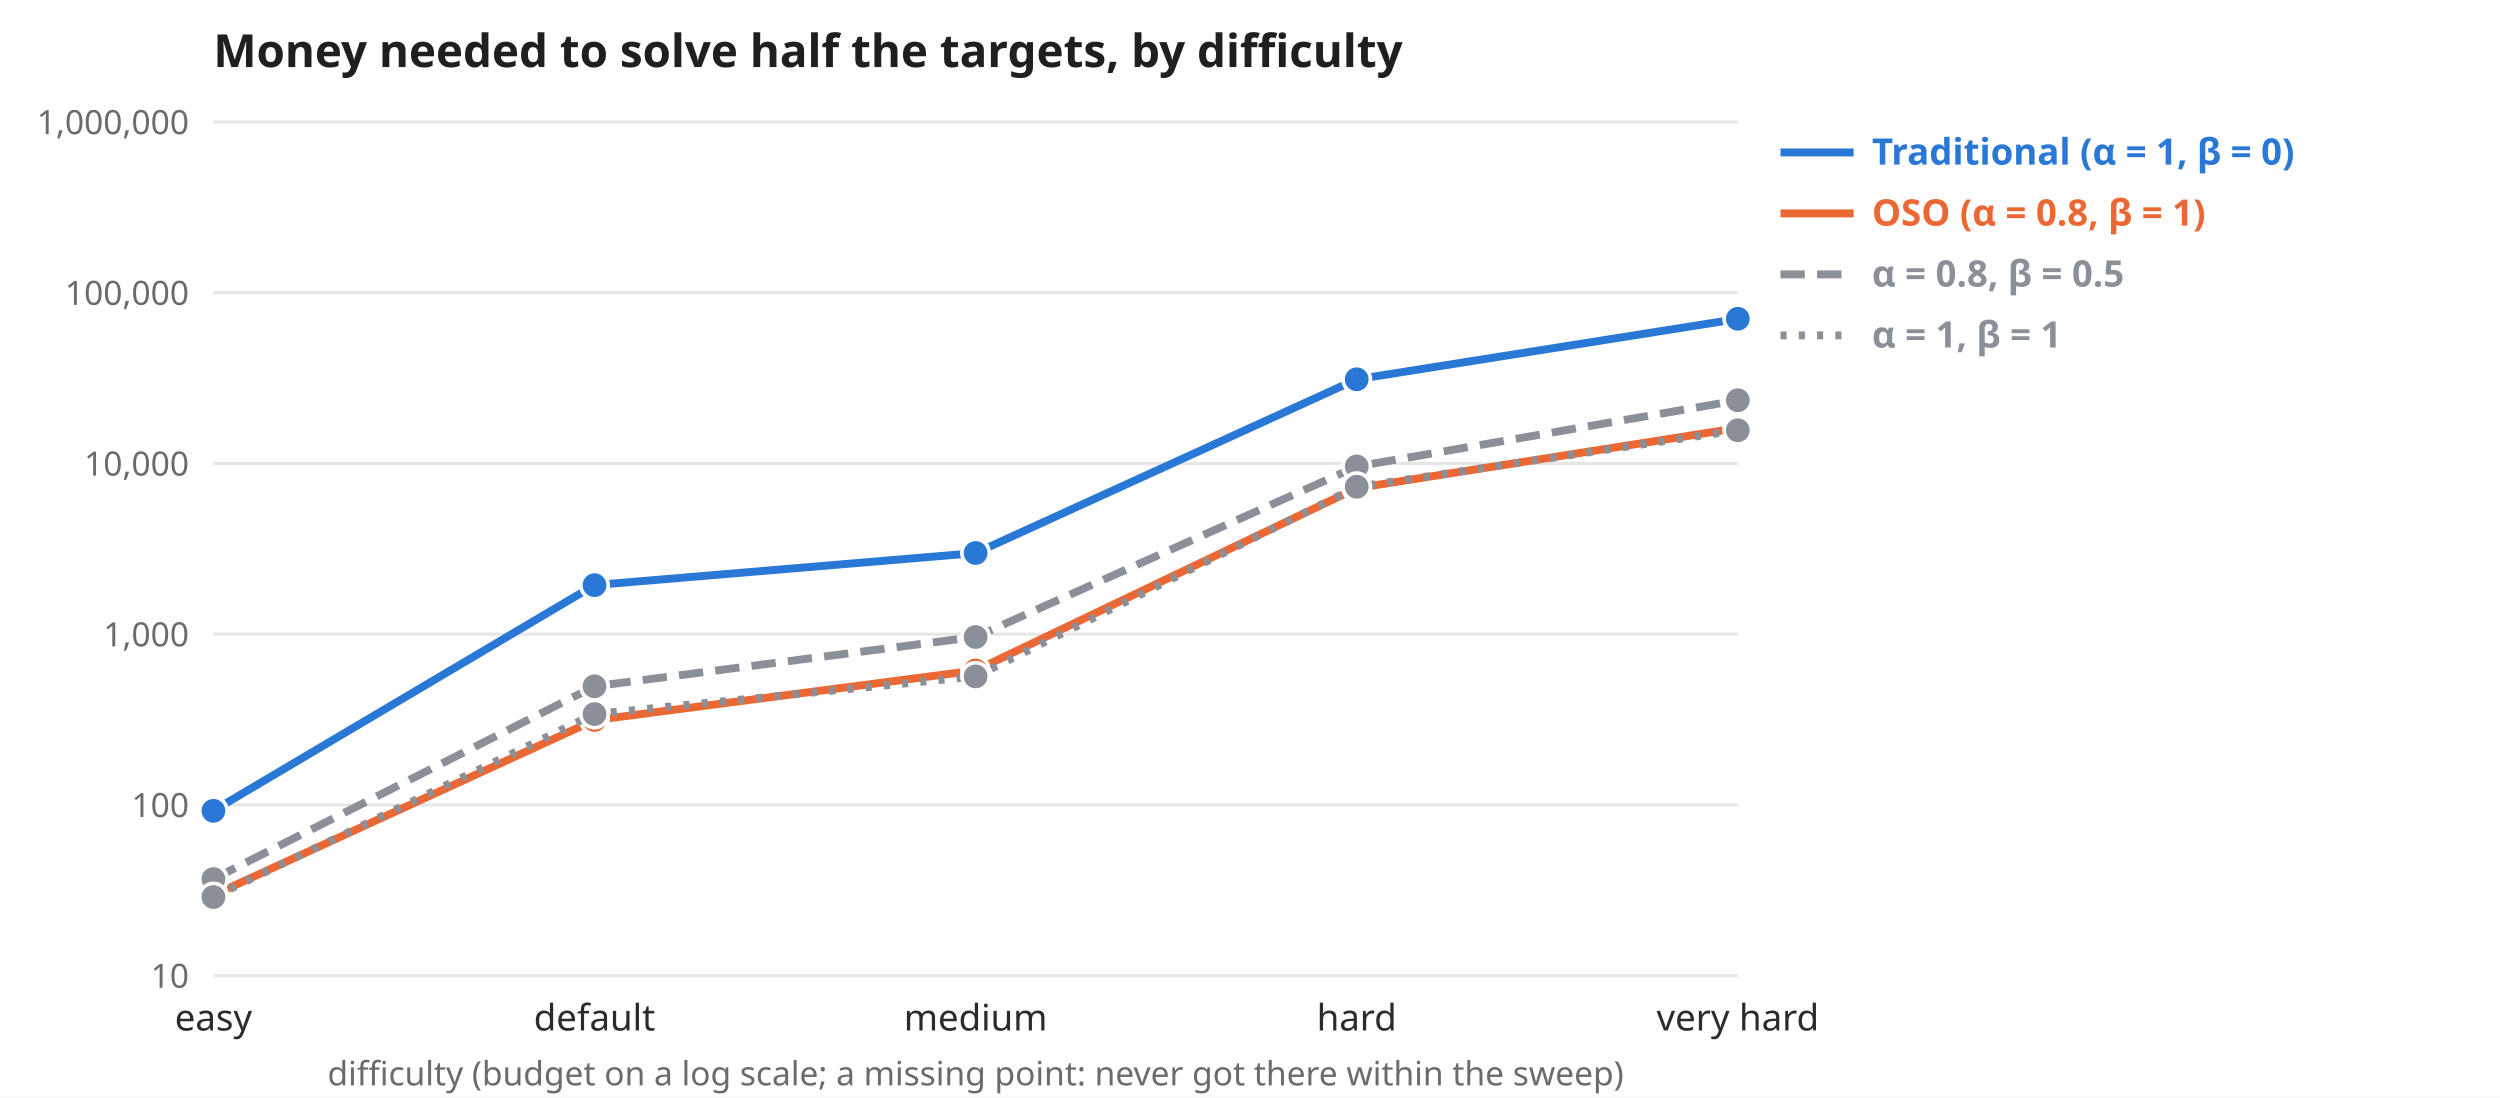
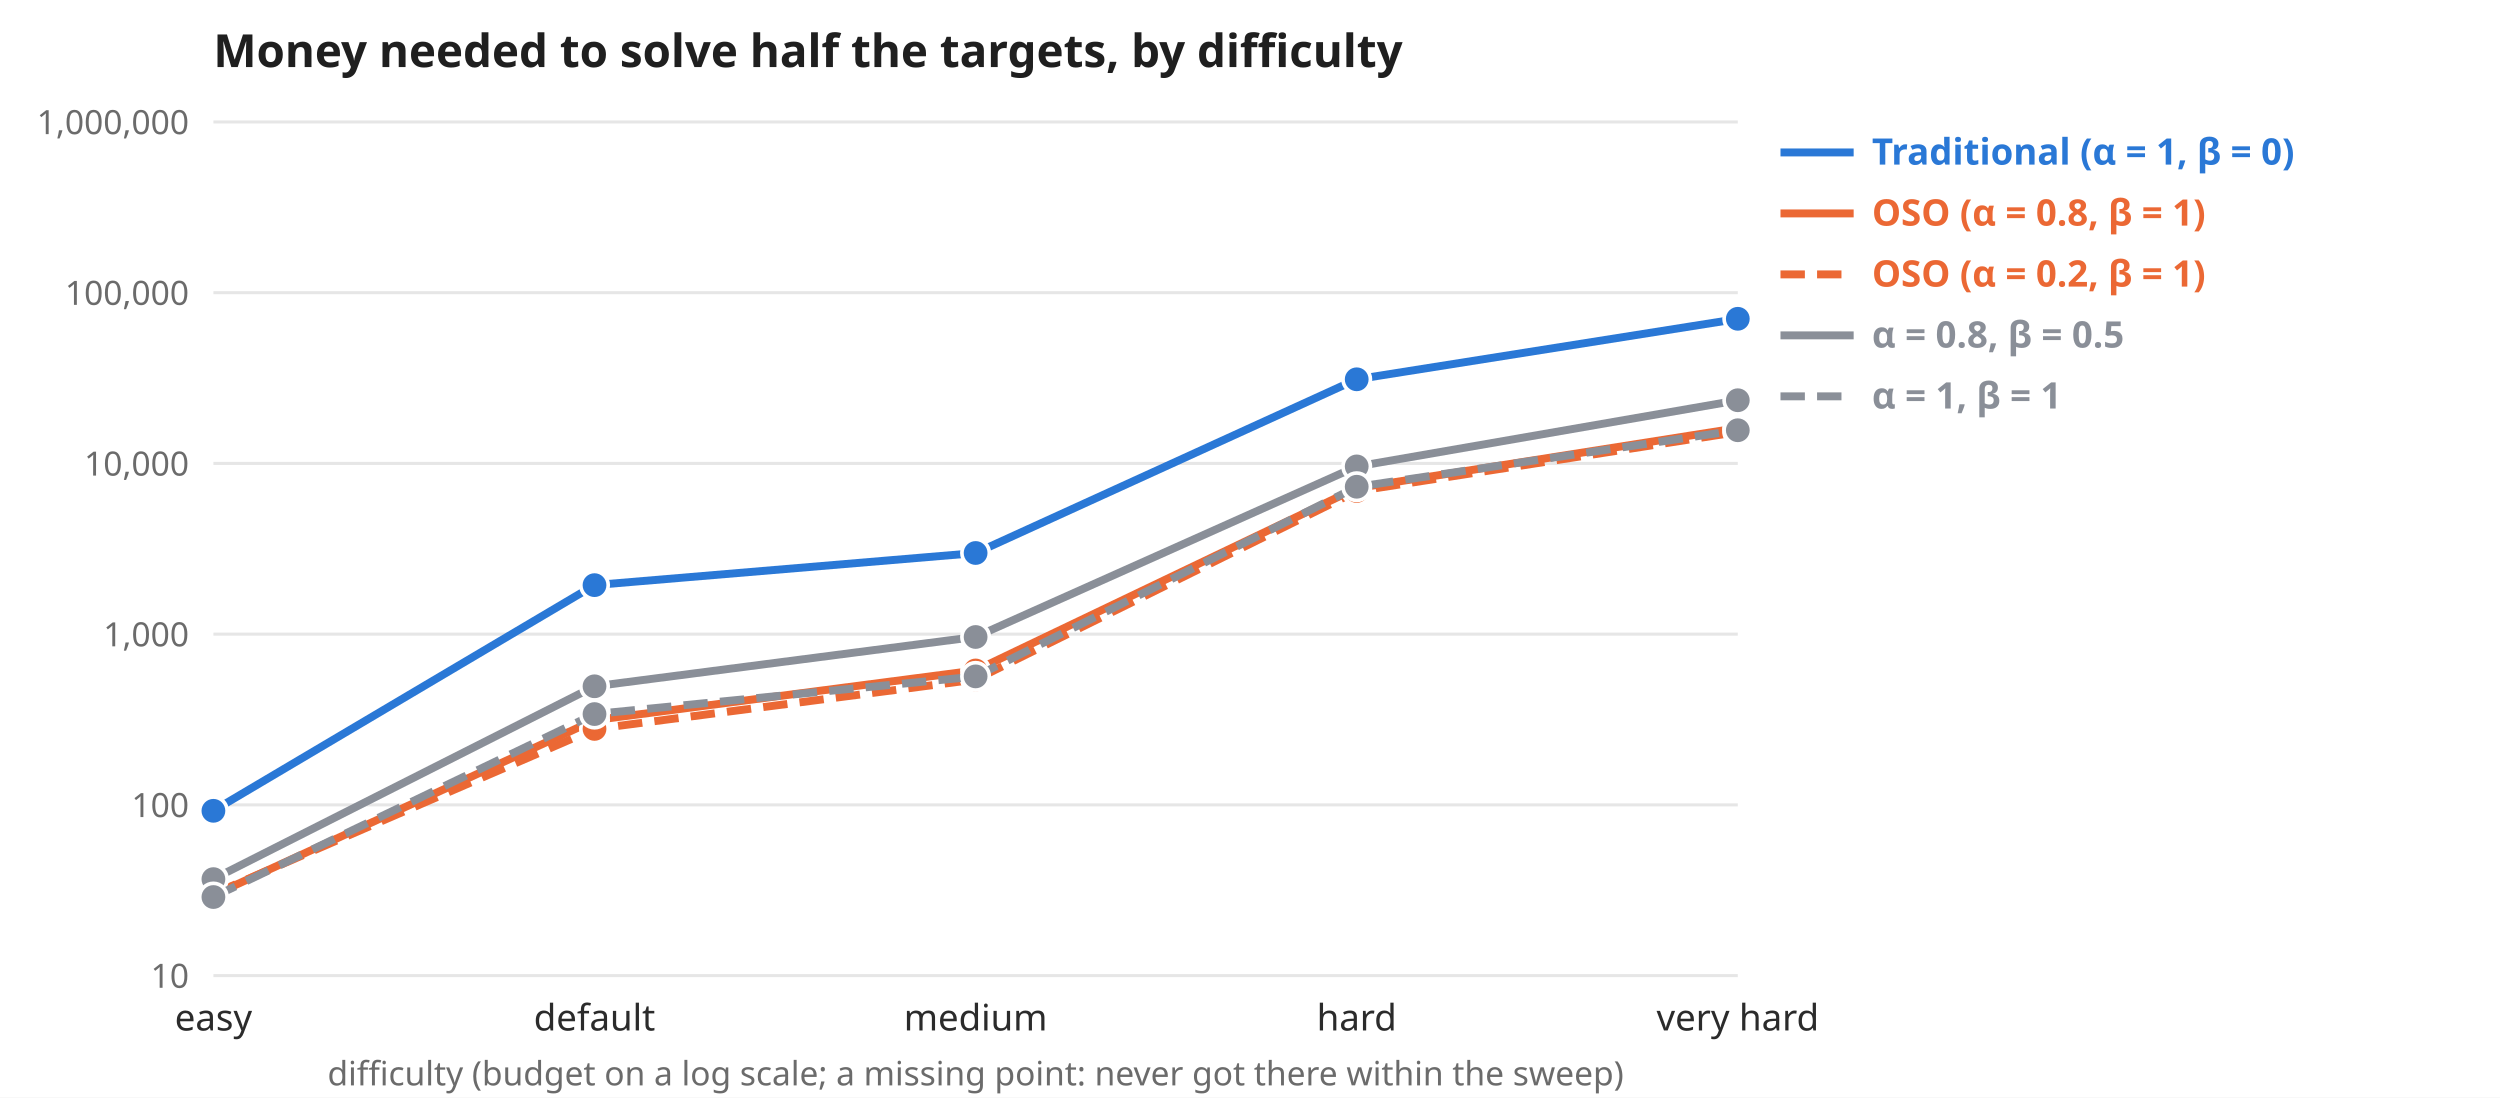
<svg xmlns="http://www.w3.org/2000/svg" viewBox="0 0 820 360" font-family="system-ui, sans-serif">
  <rect width="820" height="360" fill="#fff" />
  <text x="70" y="22" font-size="15" font-weight="700" fill="#1f1f1f">Money needed to solve half the targets, by difficulty</text>
  <line x1="70" x2="570" y1="320" y2="320" stroke="#e6e6e6" />
  <text x="62" y="324" text-anchor="end" font-size="11" fill="#6b6b6b">10</text>
  <line x1="70" x2="570" y1="264" y2="264" stroke="#e6e6e6" />
  <text x="62" y="268" text-anchor="end" font-size="11" fill="#6b6b6b">100</text>
  <line x1="70" x2="570" y1="208" y2="208" stroke="#e6e6e6" />
  <text x="62" y="212" text-anchor="end" font-size="11" fill="#6b6b6b">1,000</text>
  <line x1="70" x2="570" y1="152" y2="152" stroke="#e6e6e6" />
  <text x="62" y="156" text-anchor="end" font-size="11" fill="#6b6b6b">10,000</text>
  <line x1="70" x2="570" y1="96" y2="96" stroke="#e6e6e6" />
  <text x="62" y="100" text-anchor="end" font-size="11" fill="#6b6b6b">100,000</text>
  <line x1="70" x2="570" y1="40" y2="40" stroke="#e6e6e6" />
  <text x="62" y="44" text-anchor="end" font-size="11" fill="#6b6b6b">1,000,000</text>
  <text x="70" y="338" text-anchor="middle" font-size="12" fill="#2b2b2b">easy</text>
  <text x="195" y="338" text-anchor="middle" font-size="12" fill="#2b2b2b">default</text>
  <text x="320" y="338" text-anchor="middle" font-size="12" fill="#2b2b2b">medium</text>
  <text x="445" y="338" text-anchor="middle" font-size="12" fill="#2b2b2b">hard</text>
  <text x="570" y="338" text-anchor="middle" font-size="12" fill="#2b2b2b">very hard</text>
  <text x="320" y="356" text-anchor="middle" font-size="11" fill="#6b6b6b">difficulty (budget on a log scale; a missing point: never got there within the sweep)</text>
  <path d="M70.0 265.9 L195.0 191.9 L320.0 181.4 L445.0 124.4 L570.0 104.6" fill="none" stroke="#2a78d6" stroke-width="2.6" />
  <circle cx="70" cy="265.945" r="4.5" fill="#2a78d6" stroke="#fff" stroke-width="1.2" />
  <circle cx="195" cy="191.926" r="4.5" fill="#2a78d6" stroke="#fff" stroke-width="1.2" />
  <circle cx="320" cy="181.381" r="4.5" fill="#2a78d6" stroke="#fff" stroke-width="1.2" />
  <circle cx="445" cy="124.41" r="4.5" fill="#2a78d6" stroke="#fff" stroke-width="1.2" />
  <circle cx="570" cy="104.563" r="4.5" fill="#2a78d6" stroke="#fff" stroke-width="1.2" />
  <line x1="584" x2="608" y1="50" y2="50" stroke="#2a78d6" stroke-width="2.6" />
  <text x="614" y="54" font-size="12" font-weight="700" fill="#2a78d6">Traditional (α = 1, β = 0)</text>
  <path d="M70.0 293.6 L195.0 236.2 L320.0 219.9 L445.0 160.1 L570.0 140.4" fill="none" stroke="#eb6834" stroke-width="2.6" />
  <circle cx="70" cy="293.646" r="4.5" fill="#eb6834" stroke="#fff" stroke-width="1.2" />
  <circle cx="195" cy="236.157" r="4.5" fill="#eb6834" stroke="#fff" stroke-width="1.2" />
  <circle cx="320" cy="219.911" r="4.5" fill="#eb6834" stroke="#fff" stroke-width="1.2" />
  <circle cx="445" cy="160.123" r="4.5" fill="#eb6834" stroke="#fff" stroke-width="1.2" />
  <circle cx="570" cy="140.368" r="4.5" fill="#eb6834" stroke="#fff" stroke-width="1.2" />
  <line x1="584" x2="608" y1="70" y2="70" stroke="#eb6834" stroke-width="2.6" />
  <text x="614" y="74" font-size="12" font-weight="700" fill="#eb6834">OSO (α = 0.8, β = 1)</text>
-   <path d="M70.0 288.3 L195.0 225.1 L320.0 208.9 L445.0 153.0 L570.0 131.3" fill="none" stroke="#8a8f98" stroke-width="2.6" stroke-dasharray="8 4" />
+   <path d="M70.0 293.2 L195.0 239.1 L320.0 222.9 L445.0 161.1 L570.0 141.7" fill="none" stroke="#eb6834" stroke-width="2.6" stroke-dasharray="8 4" />
+   <circle cx="70" cy="293.177" r="4.5" fill="#eb6834" stroke="#fff" stroke-width="1.2" />
+   <circle cx="195" cy="239.087" r="4.5" fill="#eb6834" stroke="#fff" stroke-width="1.2" />
+   <circle cx="320" cy="222.884" r="4.5" fill="#eb6834" stroke="#fff" stroke-width="1.2" />
+   <circle cx="445" cy="161.052" r="4.5" fill="#eb6834" stroke="#fff" stroke-width="1.2" />
+   <circle cx="570" cy="141.725" r="4.5" fill="#eb6834" stroke="#fff" stroke-width="1.2" />
+   <line x1="584" x2="608" y1="90" y2="90" stroke="#eb6834" stroke-width="2.6" stroke-dasharray="8 4" />
+   <text x="614" y="94" font-size="12" font-weight="700" fill="#eb6834">OSO (α = 0.2, β = 1)</text>
+   <path d="M70.0 288.3 L195.0 225.1 L320.0 208.9 L445.0 153.0 L570.0 131.3" fill="none" stroke="#8a8f98" stroke-width="2.6" />
  <circle cx="70" cy="288.35" r="4.5" fill="#8a8f98" stroke="#fff" stroke-width="1.2" />
  <circle cx="195" cy="225.106" r="4.5" fill="#8a8f98" stroke="#fff" stroke-width="1.2" />
  <circle cx="320" cy="208.932" r="4.5" fill="#8a8f98" stroke="#fff" stroke-width="1.2" />
  <circle cx="445" cy="152.984" r="4.5" fill="#8a8f98" stroke="#fff" stroke-width="1.2" />
  <circle cx="570" cy="131.279" r="4.5" fill="#8a8f98" stroke="#fff" stroke-width="1.2" />
-   <line x1="584" x2="608" y1="90" y2="90" stroke="#8a8f98" stroke-width="2.6" stroke-dasharray="8 4" />
-   <text x="614" y="94" font-size="12" font-weight="700" fill="#8a8f98">α = 0.8, β = 0.5</text>
-   <path d="M70.0 294.2 L195.0 234.2 L320.0 221.9 L445.0 159.7 L570.0 141.1" fill="none" stroke="#8a8f98" stroke-width="2.6" stroke-dasharray="2 4" />
+   <line x1="584" x2="608" y1="110" y2="110" stroke="#8a8f98" stroke-width="2.6" />
+   <text x="614" y="114" font-size="12" font-weight="700" fill="#8a8f98">α = 0.8, β = 0.5</text>
+   <path d="M70.0 294.2 L195.0 234.2 L320.0 221.9 L445.0 159.7 L570.0 141.1" fill="none" stroke="#8a8f98" stroke-width="2.6" stroke-dasharray="8 4" />
  <circle cx="70" cy="294.228" r="4.5" fill="#8a8f98" stroke="#fff" stroke-width="1.2" />
  <circle cx="195" cy="234.216" r="4.5" fill="#8a8f98" stroke="#fff" stroke-width="1.2" />
  <circle cx="320" cy="221.856" r="4.5" fill="#8a8f98" stroke="#fff" stroke-width="1.2" />
  <circle cx="445" cy="159.652" r="4.5" fill="#8a8f98" stroke="#fff" stroke-width="1.2" />
  <circle cx="570" cy="141.119" r="4.5" fill="#8a8f98" stroke="#fff" stroke-width="1.2" />
-   <line x1="584" x2="608" y1="110" y2="110" stroke="#8a8f98" stroke-width="2.6" stroke-dasharray="2 4" />
-   <text x="614" y="114" font-size="12" font-weight="700" fill="#8a8f98">α = 1, β = 1</text>
+   <line x1="584" x2="608" y1="130" y2="130" stroke="#8a8f98" stroke-width="2.6" stroke-dasharray="8 4" />
+   <text x="614" y="134" font-size="12" font-weight="700" fill="#8a8f98">α = 1, β = 1</text>
</svg>
